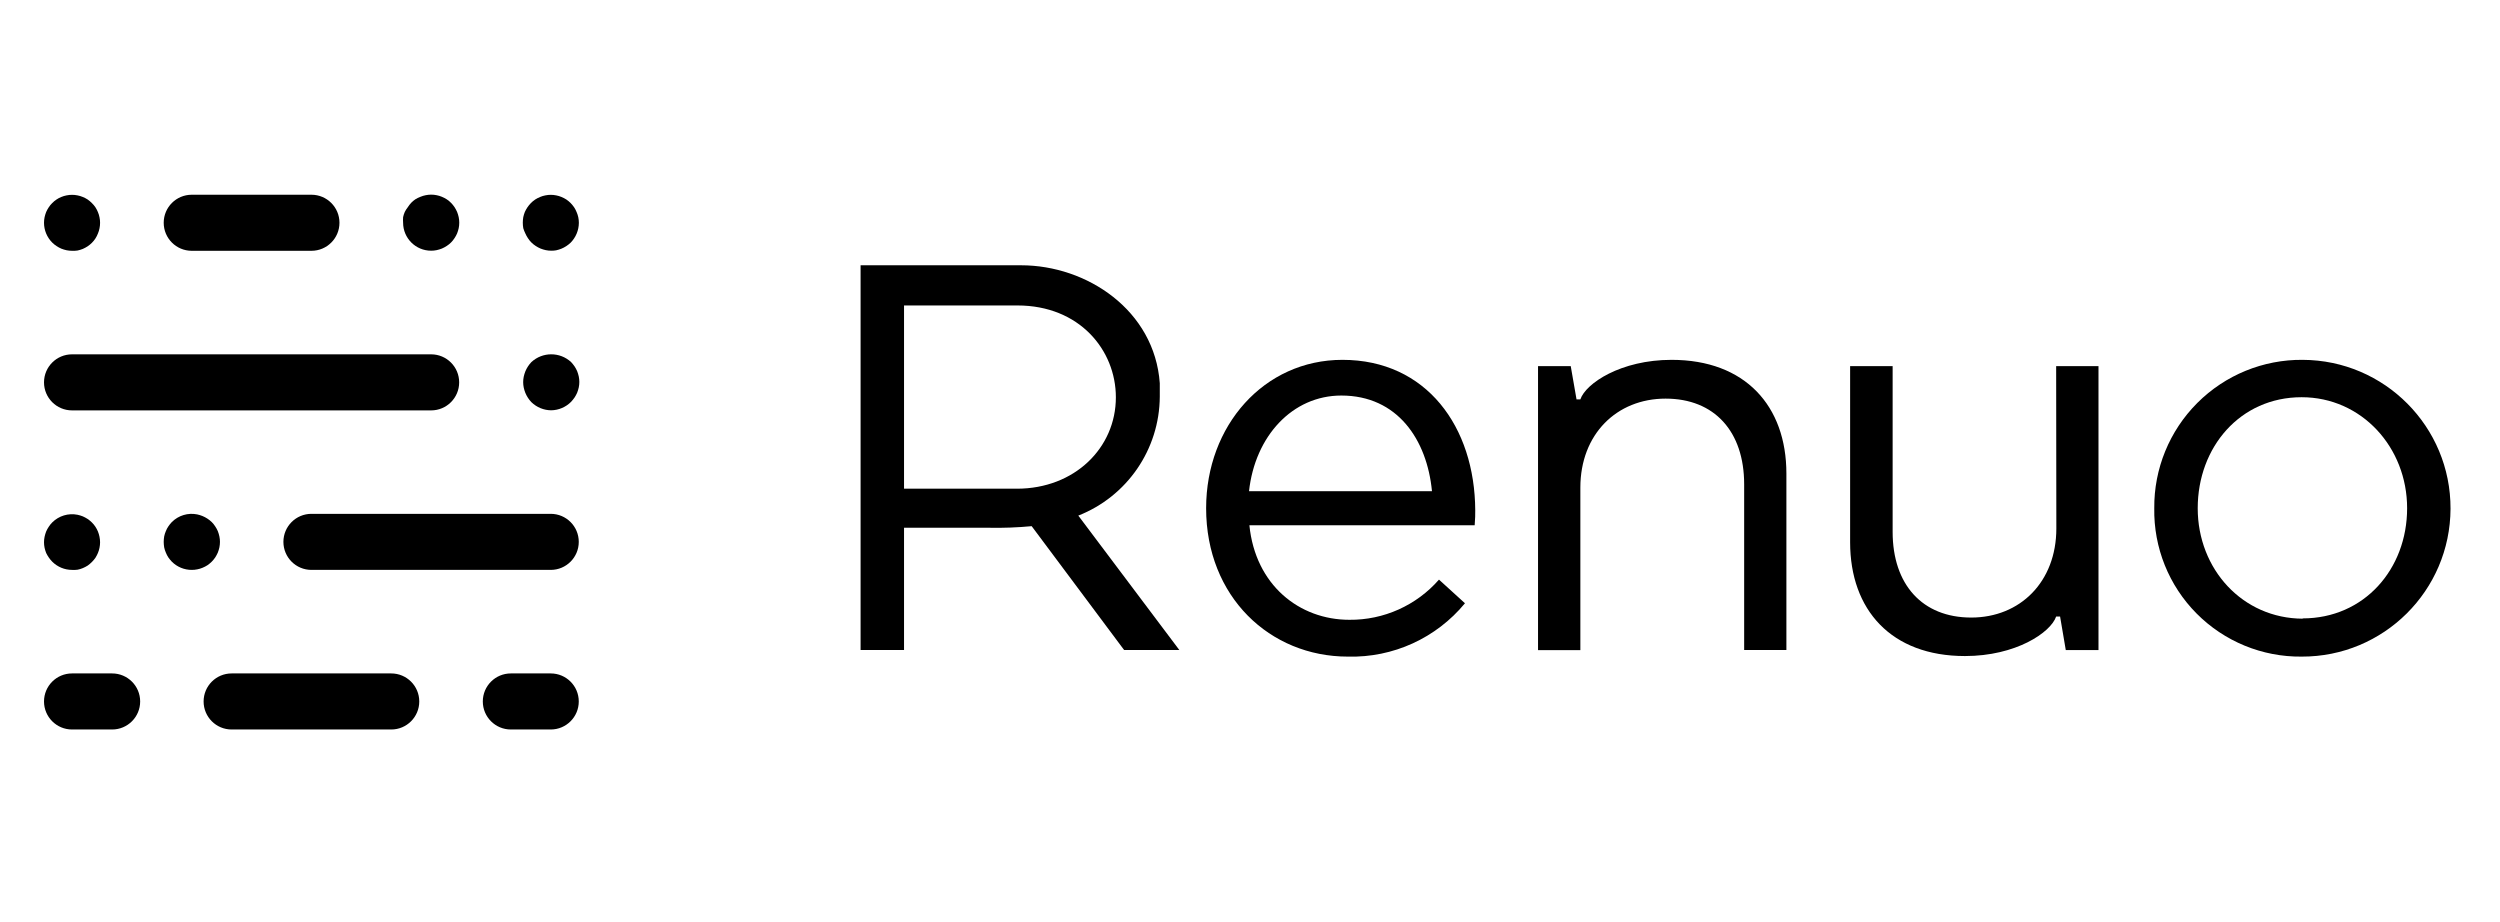
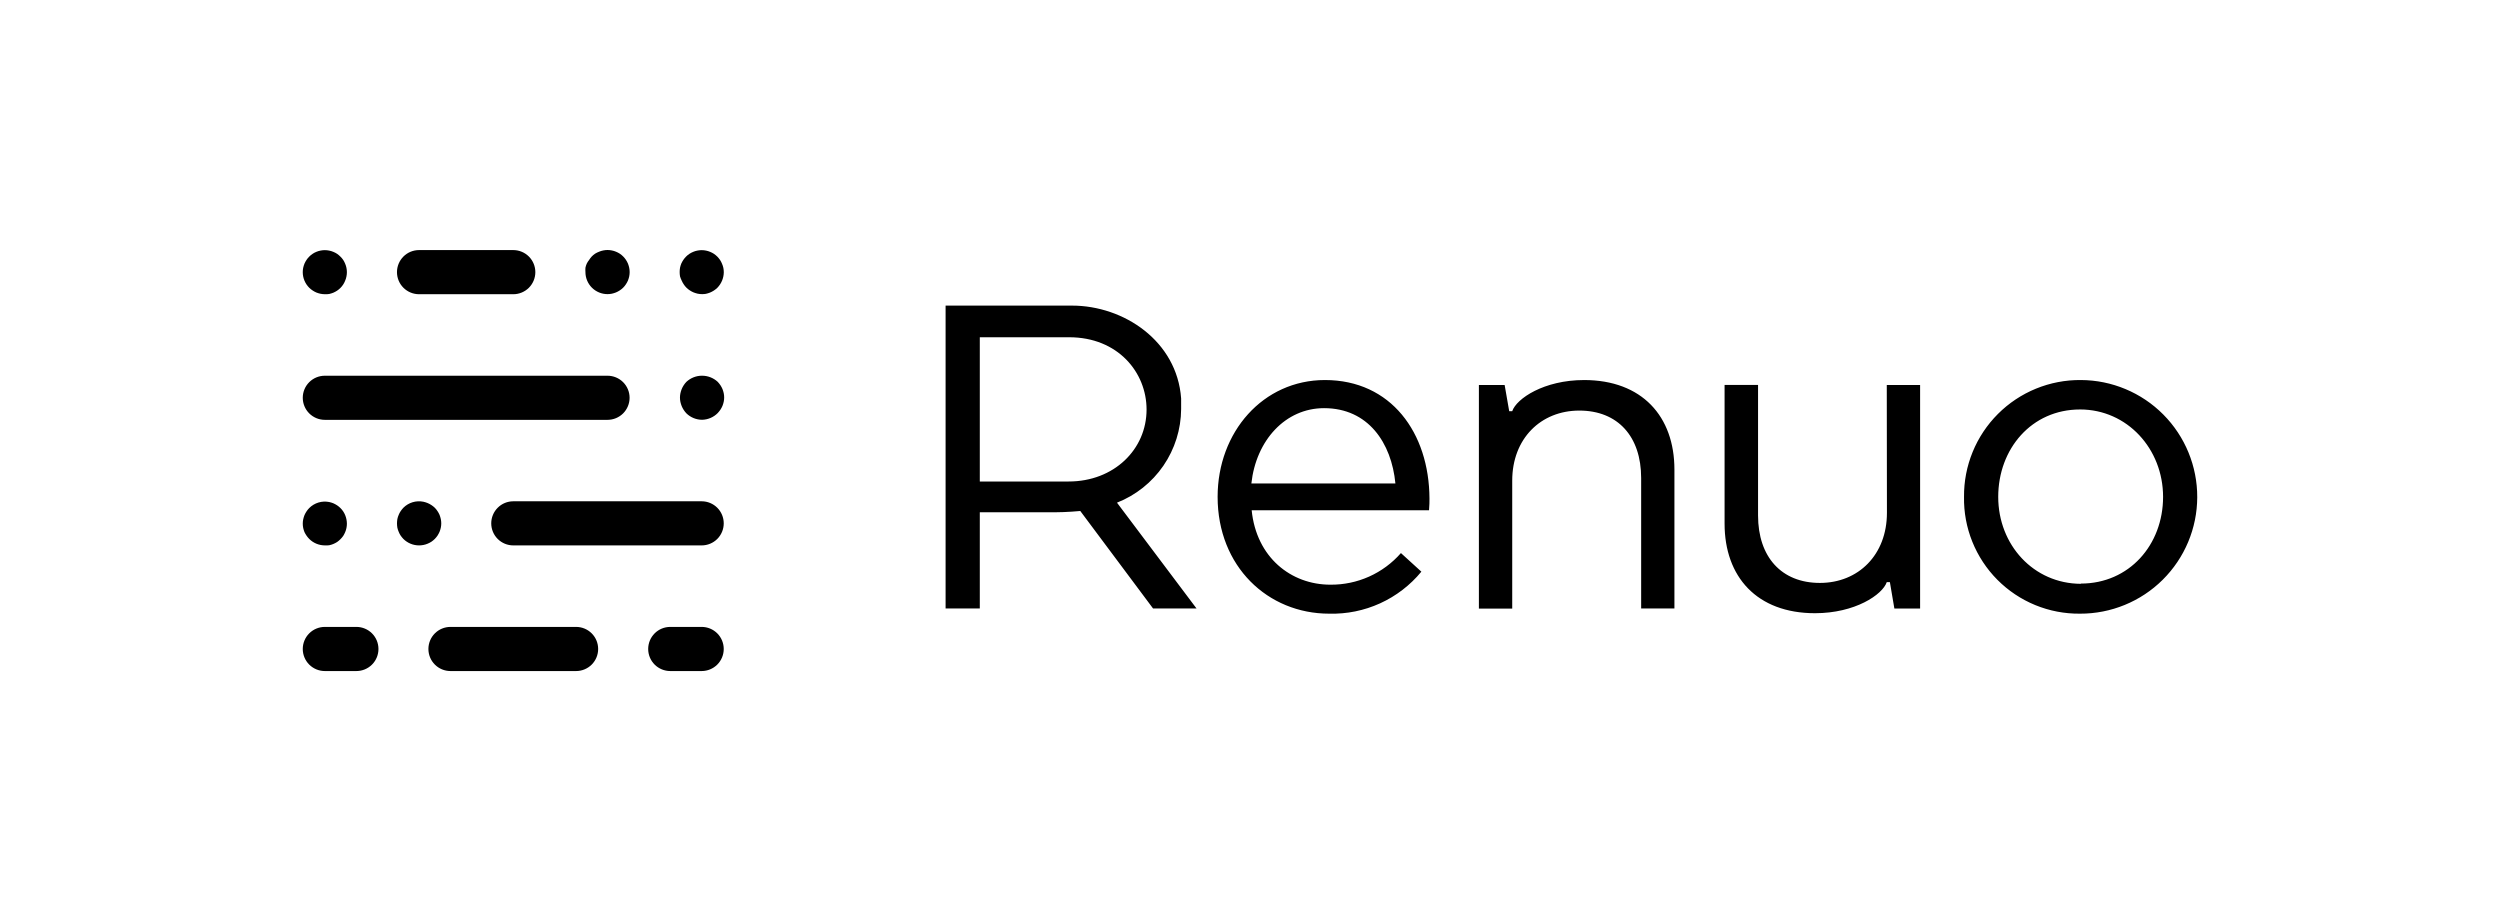
- <svg xmlns="http://www.w3.org/2000/svg" fill="#000" height="70" width="190" viewBox="0 0 267.55 68.21">
-   <path d="m124.12 27.28c0-.33 0-1.11 0-1.45-.56-7.8-7.79-12.62-14.84-12.62h-17.18v41.17h4.65v-13.08h9.08a40.41 40.41 0 0 0 4.58-.17l9.89 13.25h5.91l-10.81-14.38a13.76 13.76 0 0 0 8.72-12.72zm-27.37 9.84v-19.61h12.14c6.64 0 10.53 4.78 10.53 9.83 0 5.41-4.42 9.78-10.59 9.78z" fill="#000" />
-   <path d="m143.67 23.33c-8.41 0-14.59 7.06-14.59 15.88 0 9.47 6.82 15.88 15.17 15.88a15.7 15.7 0 0 0 12.53-5.71l-2.78-2.53a12.58 12.58 0 0 1 -9.59 4.3c-5.35 0-10.06-3.71-10.7-10.12h24.11c.06-.7.06-1.17.06-1.59-.04-8.94-5.22-16.11-14.21-16.11zm-10 14.06c.64-5.89 4.64-10.24 9.88-10.24 6 0 9.17 4.71 9.7 10.24z" fill="#000" />
-   <path d="m178.89 23.33c-5.44 0-9.18 2.52-9.76 4.23h-.41l-.62-3.56h-3.5v30.4h4.53v-17.4c0-5.7 3.88-9.52 9.12-9.52s8.41 3.52 8.41 9.17v17.73h4.52v-18.88c0-7.23-4.4-12.17-12.29-12.17z" fill="#000" />
-   <path d="m220.07 41.38c0 5.71-3.88 9.53-9.11 9.53s-8.41-3.53-8.41-9.17v-17.74h-4.55v18.85c0 7.24 4.4 12.18 12.29 12.18 5.45 0 9.18-2.52 9.76-4.23h.42l.61 3.59h3.5v-30.39h-4.53z" fill="#000" />
-   <path d="m246.43 23.33a15.74 15.74 0 0 0 -15.88 15.88 15.61 15.61 0 0 0 15.77 15.88 15.88 15.88 0 0 0 .11-31.76zm0 27.7c-6.43-.03-11.23-5.29-11.23-11.82s4.53-11.88 11.12-11.88c6.41 0 11.29 5.35 11.29 11.88s-4.61 11.79-11.18 11.79z" fill="#000" />
-   <g fill="#000">
-     <path d="m59 11.65a2.88 2.88 0 0 1 -.59-.06 3.62 3.62 0 0 1 -.56-.17 3.25 3.25 0 0 1 -.52-.28 2.74 2.74 0 0 1 -.83-.83 3.15 3.15 0 0 1 -.28-.51 3.62 3.62 0 0 1 -.22-.56 3.51 3.51 0 0 1 0-1.18 3.62 3.62 0 0 1 .17-.56 3.74 3.74 0 0 1 .28-.5 3.16 3.16 0 0 1 .37-.45 2.82 2.82 0 0 1 .46-.38 3.2 3.2 0 0 1 .52-.27 2.78 2.78 0 0 1 .56-.17 2.88 2.88 0 0 1 1.17 0 2.78 2.78 0 0 1 .56.17 3.2 3.2 0 0 1 .52.27 3.32 3.32 0 0 1 .46.38 4 4 0 0 1 .37.45 2.86 2.86 0 0 1 .27.52 2.81 2.81 0 0 1 .18.56 3 3 0 0 1 .06.59 3.06 3.06 0 0 1 -.88 2.12 3.22 3.22 0 0 1 -1 .65 3.62 3.62 0 0 1 -.56.17 2.86 2.86 0 0 1 -.51.04z" />
-     <path d="m46.14 11.65a3 3 0 0 1 -3-3 3.92 3.92 0 0 1 0-.59 2.81 2.81 0 0 1 .18-.56 2.86 2.86 0 0 1 .32-.5 3.23 3.23 0 0 1 .36-.47 2.74 2.74 0 0 1 .45-.38 3.2 3.2 0 0 1 .55-.27 2.78 2.78 0 0 1 .56-.17 2.88 2.88 0 0 1 1.17 0 2.78 2.78 0 0 1 .56.17 3.2 3.2 0 0 1 .52.27 2.82 2.82 0 0 1 .46.38 3.16 3.16 0 0 1 .37.45 3.74 3.74 0 0 1 .28.52 3.62 3.62 0 0 1 .17.56 2.93 2.93 0 0 1 0 1.18 3.62 3.62 0 0 1 -.17.56 3.15 3.15 0 0 1 -.28.51 2.74 2.74 0 0 1 -.83.83 3.25 3.25 0 0 1 -.52.28 3.62 3.62 0 0 1 -.56.17 2.86 2.86 0 0 1 -.59.06z" />
-     <path d="m59 28.73a3.07 3.07 0 0 1 -2.13-.87 3.22 3.22 0 0 1 -.65-1 3.62 3.62 0 0 1 -.17-.56 2.88 2.88 0 0 1 0-1.17 3.62 3.62 0 0 1 .17-.56 3.22 3.22 0 0 1 .65-1 3.13 3.13 0 0 1 4.25 0 4.14 4.14 0 0 1 .37.46 3.25 3.25 0 0 1 .28.52 3.62 3.62 0 0 1 .17.56 2.88 2.88 0 0 1 0 1.17 3.62 3.62 0 0 1 -.17.56 3.25 3.25 0 0 1 -.28.52 4.14 4.14 0 0 1 -.37.46 3.07 3.07 0 0 1 -2.12.91z" />
-     <path d="m7.71 28.74a3 3 0 0 1 0-6h38.43a3 3 0 0 1 0 6z" />
-     <path d="m58.94 45.81h-25.61a3 3 0 0 1 0-6h25.61a3 3 0 0 1 0 6z" />
-     <path d="m7.71 11.66a3 3 0 0 1 -.59-.06 3.62 3.62 0 0 1 -.56-.17 3.15 3.15 0 0 1 -.51-.28 2.76 2.76 0 0 1 -.46-.37 3 3 0 0 1 -.88-2.12 2.88 2.88 0 0 1 .06-.59 3.62 3.62 0 0 1 .17-.56 3.25 3.25 0 0 1 .28-.51 2.69 2.69 0 0 1 .37-.45 2.82 2.82 0 0 1 .46-.38 2.49 2.49 0 0 1 .51-.27 2.78 2.78 0 0 1 .56-.17 2.93 2.93 0 0 1 1.18 0 2.78 2.78 0 0 1 .56.17 2.86 2.86 0 0 1 .52.27 3.23 3.23 0 0 1 .45.38 2.74 2.74 0 0 1 .38.45 3.2 3.2 0 0 1 .27.52 2.78 2.78 0 0 1 .17.56 2.88 2.88 0 0 1 0 1.17 2.6 2.6 0 0 1 -.17.56 2.8 2.8 0 0 1 -.65 1 3.16 3.16 0 0 1 -.45.37 3.74 3.74 0 0 1 -.52.28 3.62 3.62 0 0 1 -.56.17 3 3 0 0 1 -.59.03z" />
-     <path d="m33.33 11.66h-12.81a3 3 0 0 1 0-6h12.81a3 3 0 0 1 0 6z" />
-     <path d="m12 62.89h-4.29a3 3 0 1 1 0-6h4.29a3 3 0 1 1 0 6z" />
-     <path d="m41.87 62.89h-17.08a3 3 0 0 1 0-6h17.08a3 3 0 0 1 0 6z" />
-     <path d="m20.52 45.81a3 3 0 0 1 -2.13-.88 4 4 0 0 1 -.37-.45 2.86 2.86 0 0 1 -.27-.52 2.81 2.81 0 0 1 -.18-.56 3.92 3.92 0 0 1 -.05-.59 3.79 3.79 0 0 1 .05-.58 2.9 2.9 0 0 1 .18-.57 2.49 2.49 0 0 1 .27-.51 3.38 3.38 0 0 1 .37-.46 3 3 0 0 1 2.71-.82 3.62 3.62 0 0 1 .56.17 3.22 3.22 0 0 1 1 .65 2.76 2.76 0 0 1 .37.46 3.15 3.15 0 0 1 .28.51 3.74 3.74 0 0 1 .17.57 2.86 2.86 0 0 1 .06.58 3 3 0 0 1 -.06.59 3.62 3.62 0 0 1 -.17.56 3.74 3.74 0 0 1 -.28.52 3.16 3.16 0 0 1 -.37.45 3.32 3.32 0 0 1 -.46.38 3.2 3.2 0 0 1 -.52.27 2.78 2.78 0 0 1 -.56.17 2.86 2.86 0 0 1 -.6.06z" />
-     <path d="m7.71 45.81a3 3 0 0 1 -2.12-.88 3.16 3.16 0 0 1 -.37-.45 3.74 3.74 0 0 1 -.28-.48 3.62 3.62 0 0 1 -.17-.56 3 3 0 0 1 -.06-.59 2.86 2.86 0 0 1 .06-.58 3.74 3.74 0 0 1 .17-.57 3.15 3.15 0 0 1 .28-.51 2.76 2.76 0 0 1 .37-.46 3 3 0 0 1 2.71-.82 3.62 3.62 0 0 1 .56.17 3.74 3.74 0 0 1 .52.28 3.16 3.16 0 0 1 .45.37 2.82 2.82 0 0 1 .38.46 3.1 3.1 0 0 1 .27.51 3.16 3.16 0 0 1 .23 1.15 3 3 0 0 1 -.06.59 2.78 2.78 0 0 1 -.17.56 3.67 3.67 0 0 1 -.27.52 3.5 3.5 0 0 1 -.83.83 3.67 3.67 0 0 1 -.52.27 2.78 2.78 0 0 1 -.56.17 3 3 0 0 1 -.59.02z" />
-     <path d="m58.94 62.89h-4.27a3 3 0 0 1 0-6h4.27a3 3 0 0 1 0 6z" />
-   </g>
+ <svg xmlns="http://www.w3.org/2000/svg" fill="none" height="70" viewBox="0 0 190 70" width="190">
+   <path d="m27.085 47.645c.445 0 .872.177 1.187.491.315.315.491.742.491 1.187-0.0.445-.177.871-.491 1.186-.315.315-.742.491-1.187.491h-2.398c-.445-0-.871-.177-1.186-.491-.314-.315-.491-.741-.491-1.186 0-.445.177-.872.491-1.187.315-.314.741-.491 1.186-.491zm16.699 0c.445 0 .871.177 1.185.491.315.315.491.742.491 1.187-0.0.445-.177.871-.491 1.186-.315.314-.741.491-1.185.491h-9.549c-.445-0-.871-.177-1.185-.491-.315-.315-.491-.741-.491-1.186 0-.445.177-.872.491-1.187.314-.314.741-.491 1.185-.491zm9.543 0c.445 0 .871.177 1.186.491.315.315.491.742.491 1.187-0.0.445-.177.871-.491 1.186-.315.314-.741.491-1.186.491h-2.387c-.445 0-.872-.177-1.187-.491-.314-.315-.491-.741-.491-1.186 0-.445.177-.872.491-1.187s.742-.491 1.187-.491zm47.368-18.762c5.026 0 7.922 4.009 7.945 9.007 0 .235 0 .497-.034.889h-13.479c.358 3.583 2.991 5.657 5.982 5.657 1.014.009 2.018-.2 2.944-.615.925-.415 1.75-1.025 2.418-1.788l1.553 1.414c-.848 1.029-1.92 1.852-3.133 2.405-1.214.553-2.538.822-3.871.787-4.668 0-8.481-3.584-8.481-8.878 0-4.931 3.455-8.878 8.156-8.878zm57.449 0c2.354.008 4.609.951 6.268 2.622 1.659 1.671 2.586 3.933 2.578 6.287-.008 2.354-.951 4.609-2.622 6.268-1.67 1.659-3.932 2.587-6.286 2.579-1.166.012-2.323-.21-3.402-.652-1.079-.443-2.059-1.097-2.881-1.925s-1.469-1.812-1.904-2.894c-.436-1.082-.65-2.241-.629-3.407-.011-1.169.212-2.328.654-3.409.442-1.082 1.096-2.065 1.923-2.892.826-.826 1.809-1.48 2.89-1.922 1.082-.442 2.242-.666 3.411-.655zm-24.532 10.292c0 3.153 1.778 5.127 4.701 5.127 2.924 0 5.094-2.136 5.094-5.328l-.012-9.716h2.533v16.989h-1.956l-.341-2.007h-.236c-.324.956-2.409 2.364-5.456 2.364-4.41 0-6.871-2.761-6.871-6.809v-10.538h2.544zm-13.227-10.292c4.411 0 6.871 2.762 6.871 6.804v10.555h-2.528v-9.911c0-3.159-1.771-5.127-4.701-5.127-2.929 0-5.098 2.136-5.098 5.322v9.728h-2.533v-16.995h1.957l.346 1.99h.23c.324-.956 2.415-2.365 5.456-2.365zm-38.915-5.657c3.941 0 7.983 2.695 8.296 7.055v.811c-.009 1.536-.479 3.034-1.348 4.302-.869 1.267-2.097 2.246-3.527 2.809l6.044 8.039h-3.304l-5.529-7.407c-.851.08-1.706.112-2.561.095h-5.076v7.312h-2.6v-23.016zm76.612 7.894c-3.684 0-6.217 2.991-6.217 6.642s2.684 6.592 6.279 6.608v-.018c3.672-0 6.25-2.94 6.25-6.591-.001-3.651-2.729-6.641-6.312-6.642zm-133.88 7.072c.264-.08.544-.093.815-.039.107.023.212.055.313.095.101.044.198.098.29.157.09.061.175.13.252.206.08.078.151.165.213.258.059.09.109.186.15.285.083.204.127.422.129.642-0.0.111-.011.222-.033.33-.021.107-.053.212-.096.312-.042.101-.092.198-.15.291-.127.18-.285.337-.465.464-.093.058-.189.109-.29.151-.101.043-.206.074-.313.095-.109.015-.22.018-.33.011-.444-.001-.871-.177-1.185-.491-.076-.077-.146-.162-.207-.252-.059-.086-.111-.175-.156-.269-.04-.102-.072-.206-.096-.312-.022-.108-.033-.219-.033-.33 0-.109.011-.218.033-.324.023-.108.056-.215.096-.318.043-.1.096-.195.156-.285.06-.093.129-.18.207-.258.195-.195.436-.339.7-.419zm7.155-.022c.264-.08.545-.093.815-.039.107.023.211.055.312.095.207.085.398.208.56.363.078.078.147.165.207.258.061.09.113.186.156.285.04.103.072.21.095.318.022.107.034.215.034.324-0.0.111-.012.222-.034.33-.023.106-.055.211-.095.312-.044.101-.097.198-.156.291-.061.09-.131.175-.207.252-.079.078-.165.149-.257.212-.092.059-.19.11-.291.151-.101.043-.206.074-.313.095-.11.023-.223.034-.335.033-.221.001-.44-.043-.644-.127-.204-.084-.391-.208-.547-.364-.075-.079-.143-.163-.206-.252-.06-.091-.111-.189-.151-.291-.044-.1-.078-.205-.101-.312-.018-.109-.027-.22-.028-.33.001-.109.011-.217.028-.324.022-.109.056-.216.101-.318.039-.101.09-.196.151-.285.061-.091.13-.178.206-.258.195-.195.436-.339.7-.419zm21.97-.072c.445 0 .871.177 1.186.491s.491.741.491 1.186-.177.871-.491 1.185-.741.491-1.186.491h-14.317c-.445 0-.871-.177-1.185-.491s-.491-.741-.491-1.185.177-.871.491-1.186.741-.491 1.185-.491zm47.301-7.078c-2.929 0-5.166 2.432-5.524 5.725h10.947c-.297-3.091-2.069-5.725-5.423-5.725zm-26.163 5.574h6.753c3.449 0 5.921-2.443 5.921-5.468 0-2.823-2.175-5.495-5.887-5.495h-6.787zm-28.294-8.039c.445 0 .872.177 1.187.491.314.314.491.741.491 1.185s-.177.871-.491 1.186c-.315.315-.742.491-1.187.491h-21.484c-.445-0-.871-.177-1.186-.491-.314-.315-.491-.741-.491-1.186 0-.445.177-.871.491-1.185.315-.315.741-.491 1.186-.491zm7.186-.001c.44 0 .865.166 1.188.465.075.081.144.166.207.257.061.092.113.19.156.291.04.101.071.206.095.312.045.216.045.439 0 .654-.023.107-.055.212-.095.313-.043.101-.096.198-.156.29-.063.09-.132.177-.207.258-.314.317-.74.5-1.186.509-.445-.002-.872-.176-1.19-.486-.155-.162-.278-.352-.363-.56-.04-.101-.071-.206-.095-.312-.045-.216-.045-.439 0-.654.023-.107.055-.212.095-.314.085-.207.208-.397.363-.559.323-.299.747-.465 1.188-.465zm-29-9.509c.217-.045.442-.045.659 0 .107.021.213.052.313.095.102.04.199.091.29.151.09.063.175.134.252.212.08.076.151.161.213.252.059.092.109.19.15.291.043.101.075.205.096.312.045.216.045.439 0 .654-.02.108-.052.213-.096.313-.08.21-.203.401-.363.559-.077.077-.162.146-.252.207-.092.06-.189.112-.29.156-.102.04-.207.072-.313.096-.109.016-.22.022-.33.017-.111-0-.221-.012-.329-.034-.107-.023-.212-.055-.314-.095-.1-.043-.195-.095-.285-.156-.093-.06-.179-.129-.257-.207-.315-.314-.492-.741-.492-1.185-0-.111.011-.221.033-.329.023-.107.056-.212.096-.314.044-.1.096-.195.156-.285.06-.091.129-.176.207-.252.078-.08.164-.15.257-.212.089-.061.184-.112.285-.151.101-.043.206-.074.314-.095zm14.652-.039c.445 0 .871.177 1.186.491.314.315.491.741.491 1.186 0 .445-.177.872-.491 1.187-.315.314-.741.491-1.186.491h-7.161c-.445 0-.872-.177-1.187-.491s-.491-.742-.491-1.187c0-.445.177-.871.491-1.186.315-.315.742-.491 1.187-.491zm6.837.028c.216-.045.439-.045.654 0 .107.021.213.052.314.095.101.041.198.092.29.151.093.062.18.132.258.212.076.077.146.162.207.252.06.092.112.189.156.29.04.102.071.207.095.314.045.218.045.443 0 .66-.023.106-.055.211-.095.312-.043.1-.096.195-.156.285-.119.186-.279.345-.465.464-.092.061-.189.113-.29.156-.102.04-.207.072-.314.096-.108.022-.219.033-.33.033-.445-0-.871-.177-1.186-.491-.314-.314-.491-.741-.491-1.185-.008-.11-.008-.22 0-.33.022-.108.056-.213.101-.314.05-.099.11-.193.179-.279.059-.093.126-.181.201-.263.076-.08.161-.15.252-.212.098-.06.201-.111.308-.151.101-.043.205-.074.312-.095zm7.156.011c.216-.045.439-.045.654 0 .107.021.212.052.312.095.101.041.199.092.291.151.092.063.178.134.257.212.075.079.144.163.207.252.06.091.111.189.151.291.044.1.078.205.101.312.022.108.033.219.033.33-.004.444-.181.869-.492 1.186-.162.155-.351.278-.558.363-.102.04-.207.071-.314.095-.094.016-.19.024-.285.022-.111 0-.221-.011-.329-.033-.107-.023-.212-.056-.314-.096-.101-.043-.199-.095-.291-.156-.186-.119-.345-.278-.464-.464-.061-.09-.113-.185-.156-.285-.05-.101-.091-.206-.123-.314-.037-.218-.037-.441 0-.659.023-.107.055-.212.095-.314.045-.097.097-.19.156-.279.061-.09.131-.175.207-.252.078-.08.165-.15.258-.212.092-.059.189-.11.29-.151.101-.043.206-.074.314-.095z" fill="#000" />
</svg>
